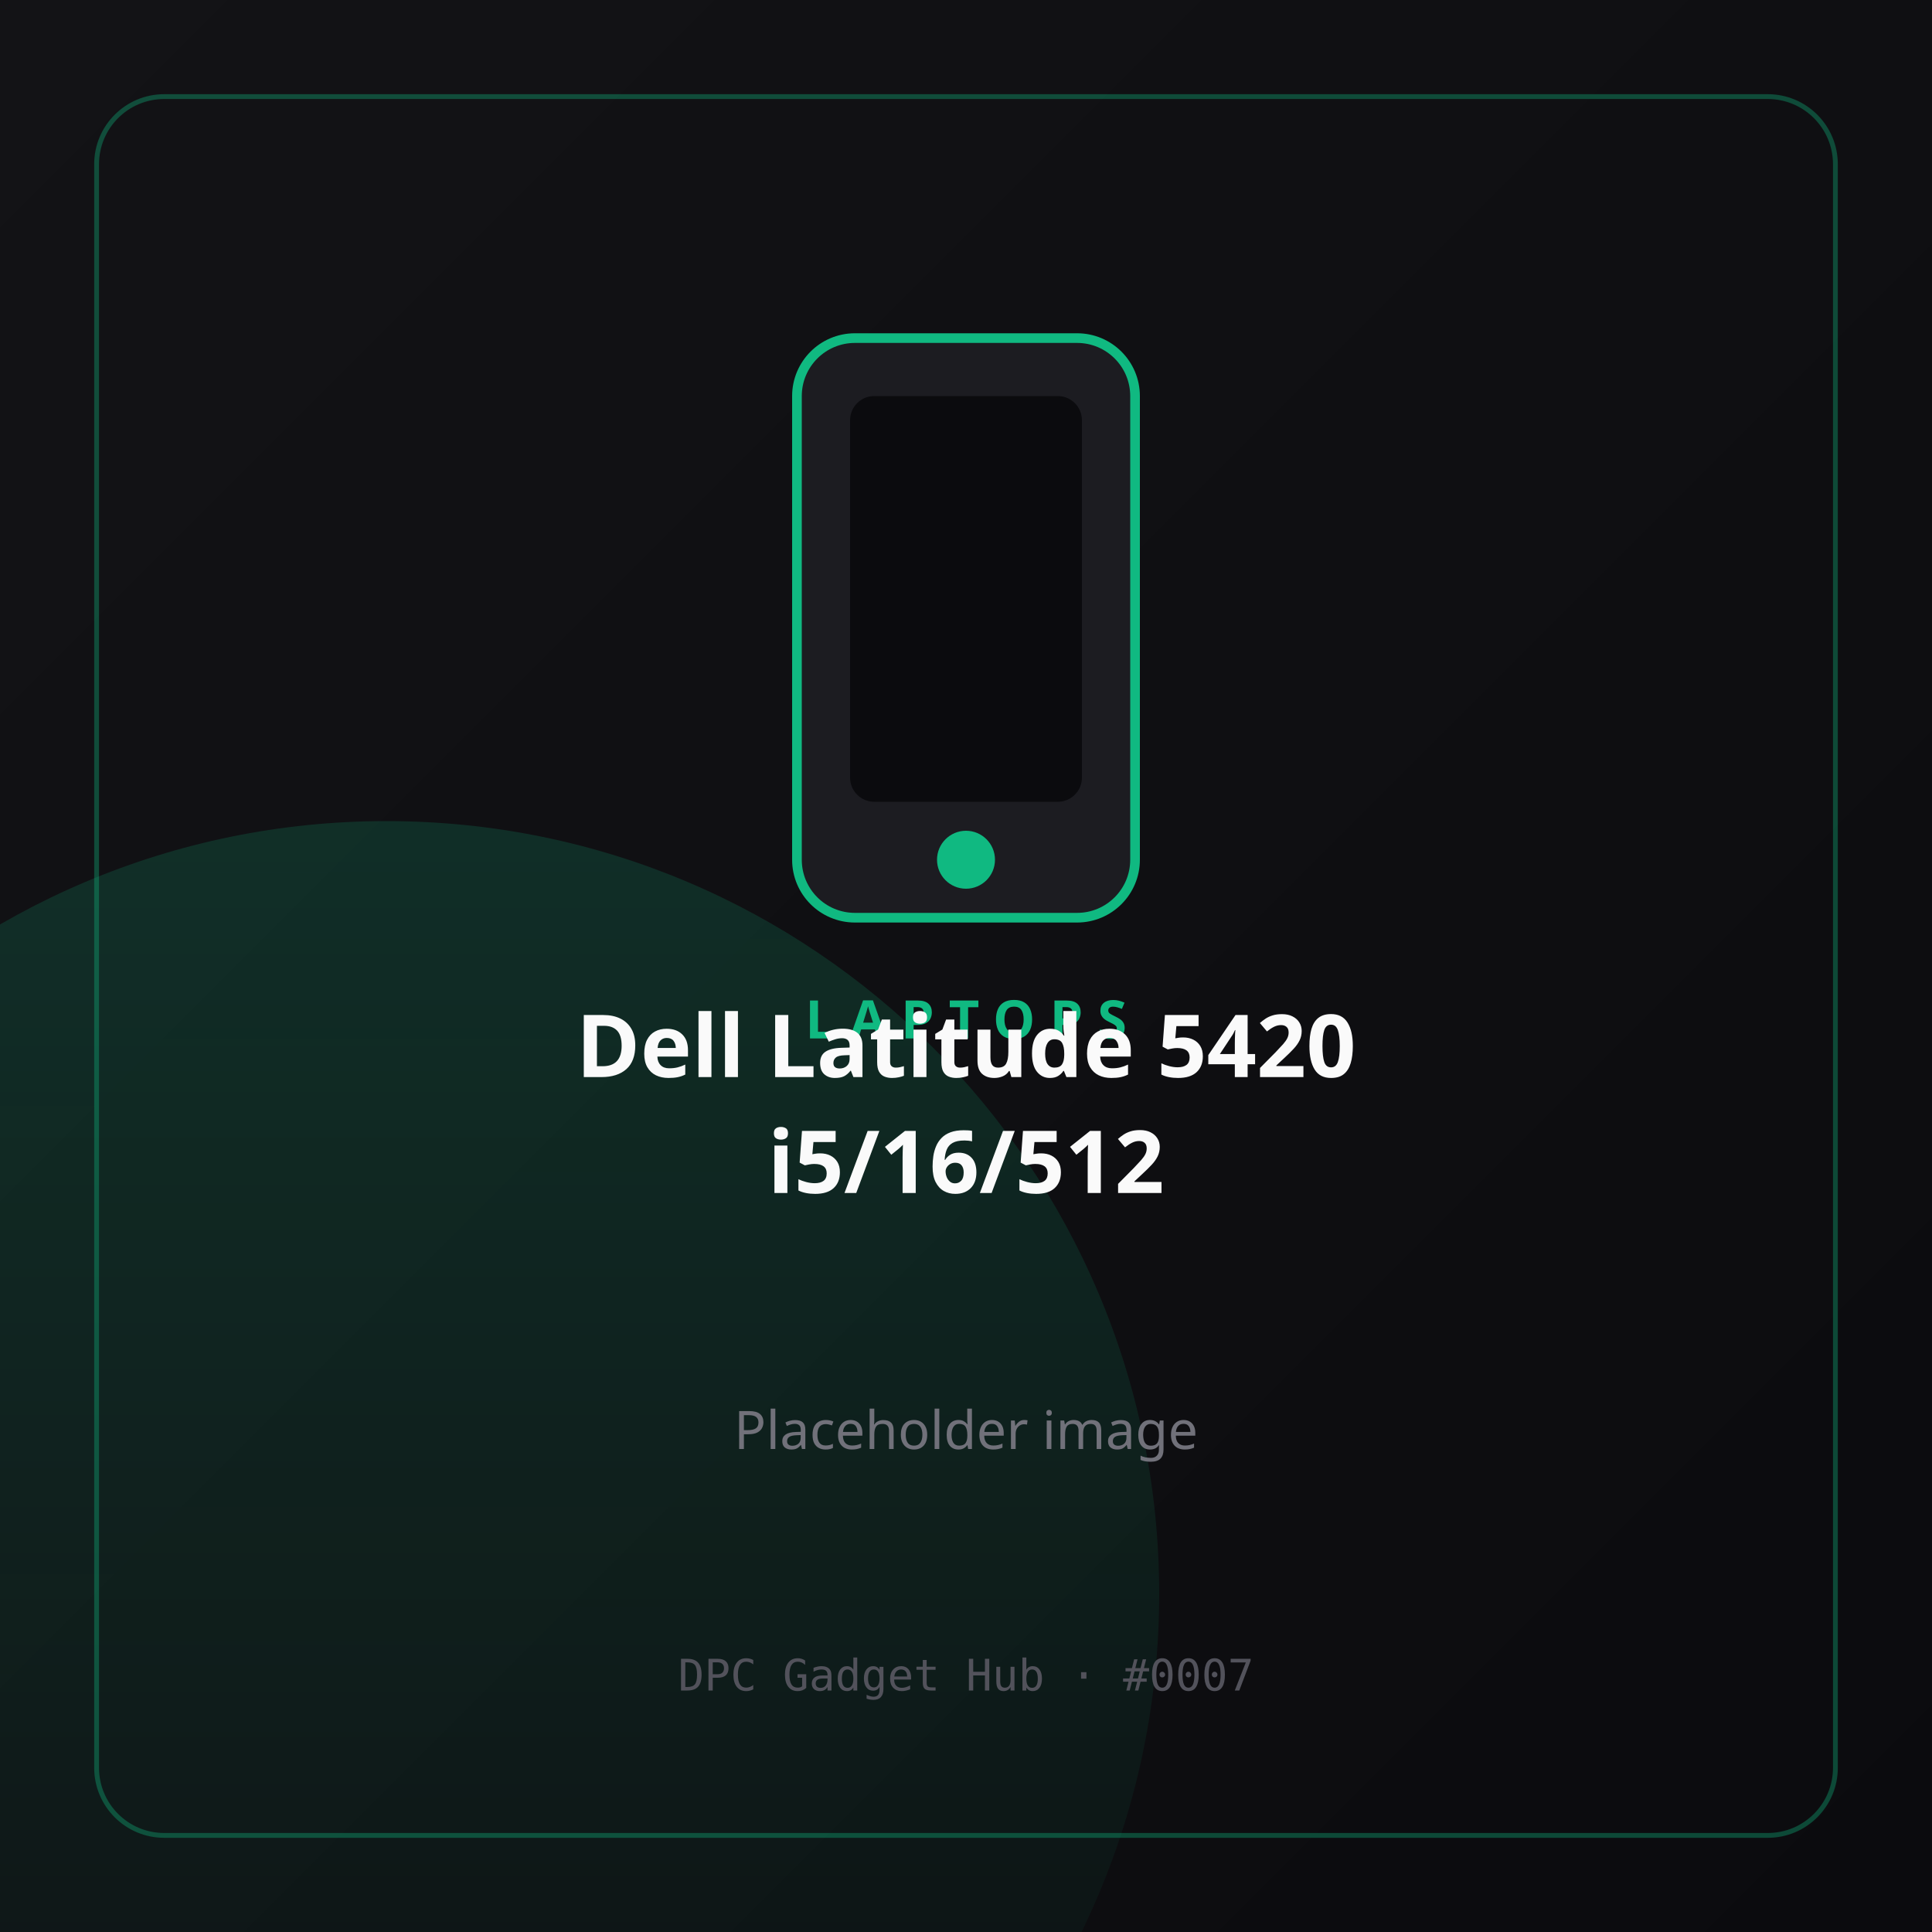
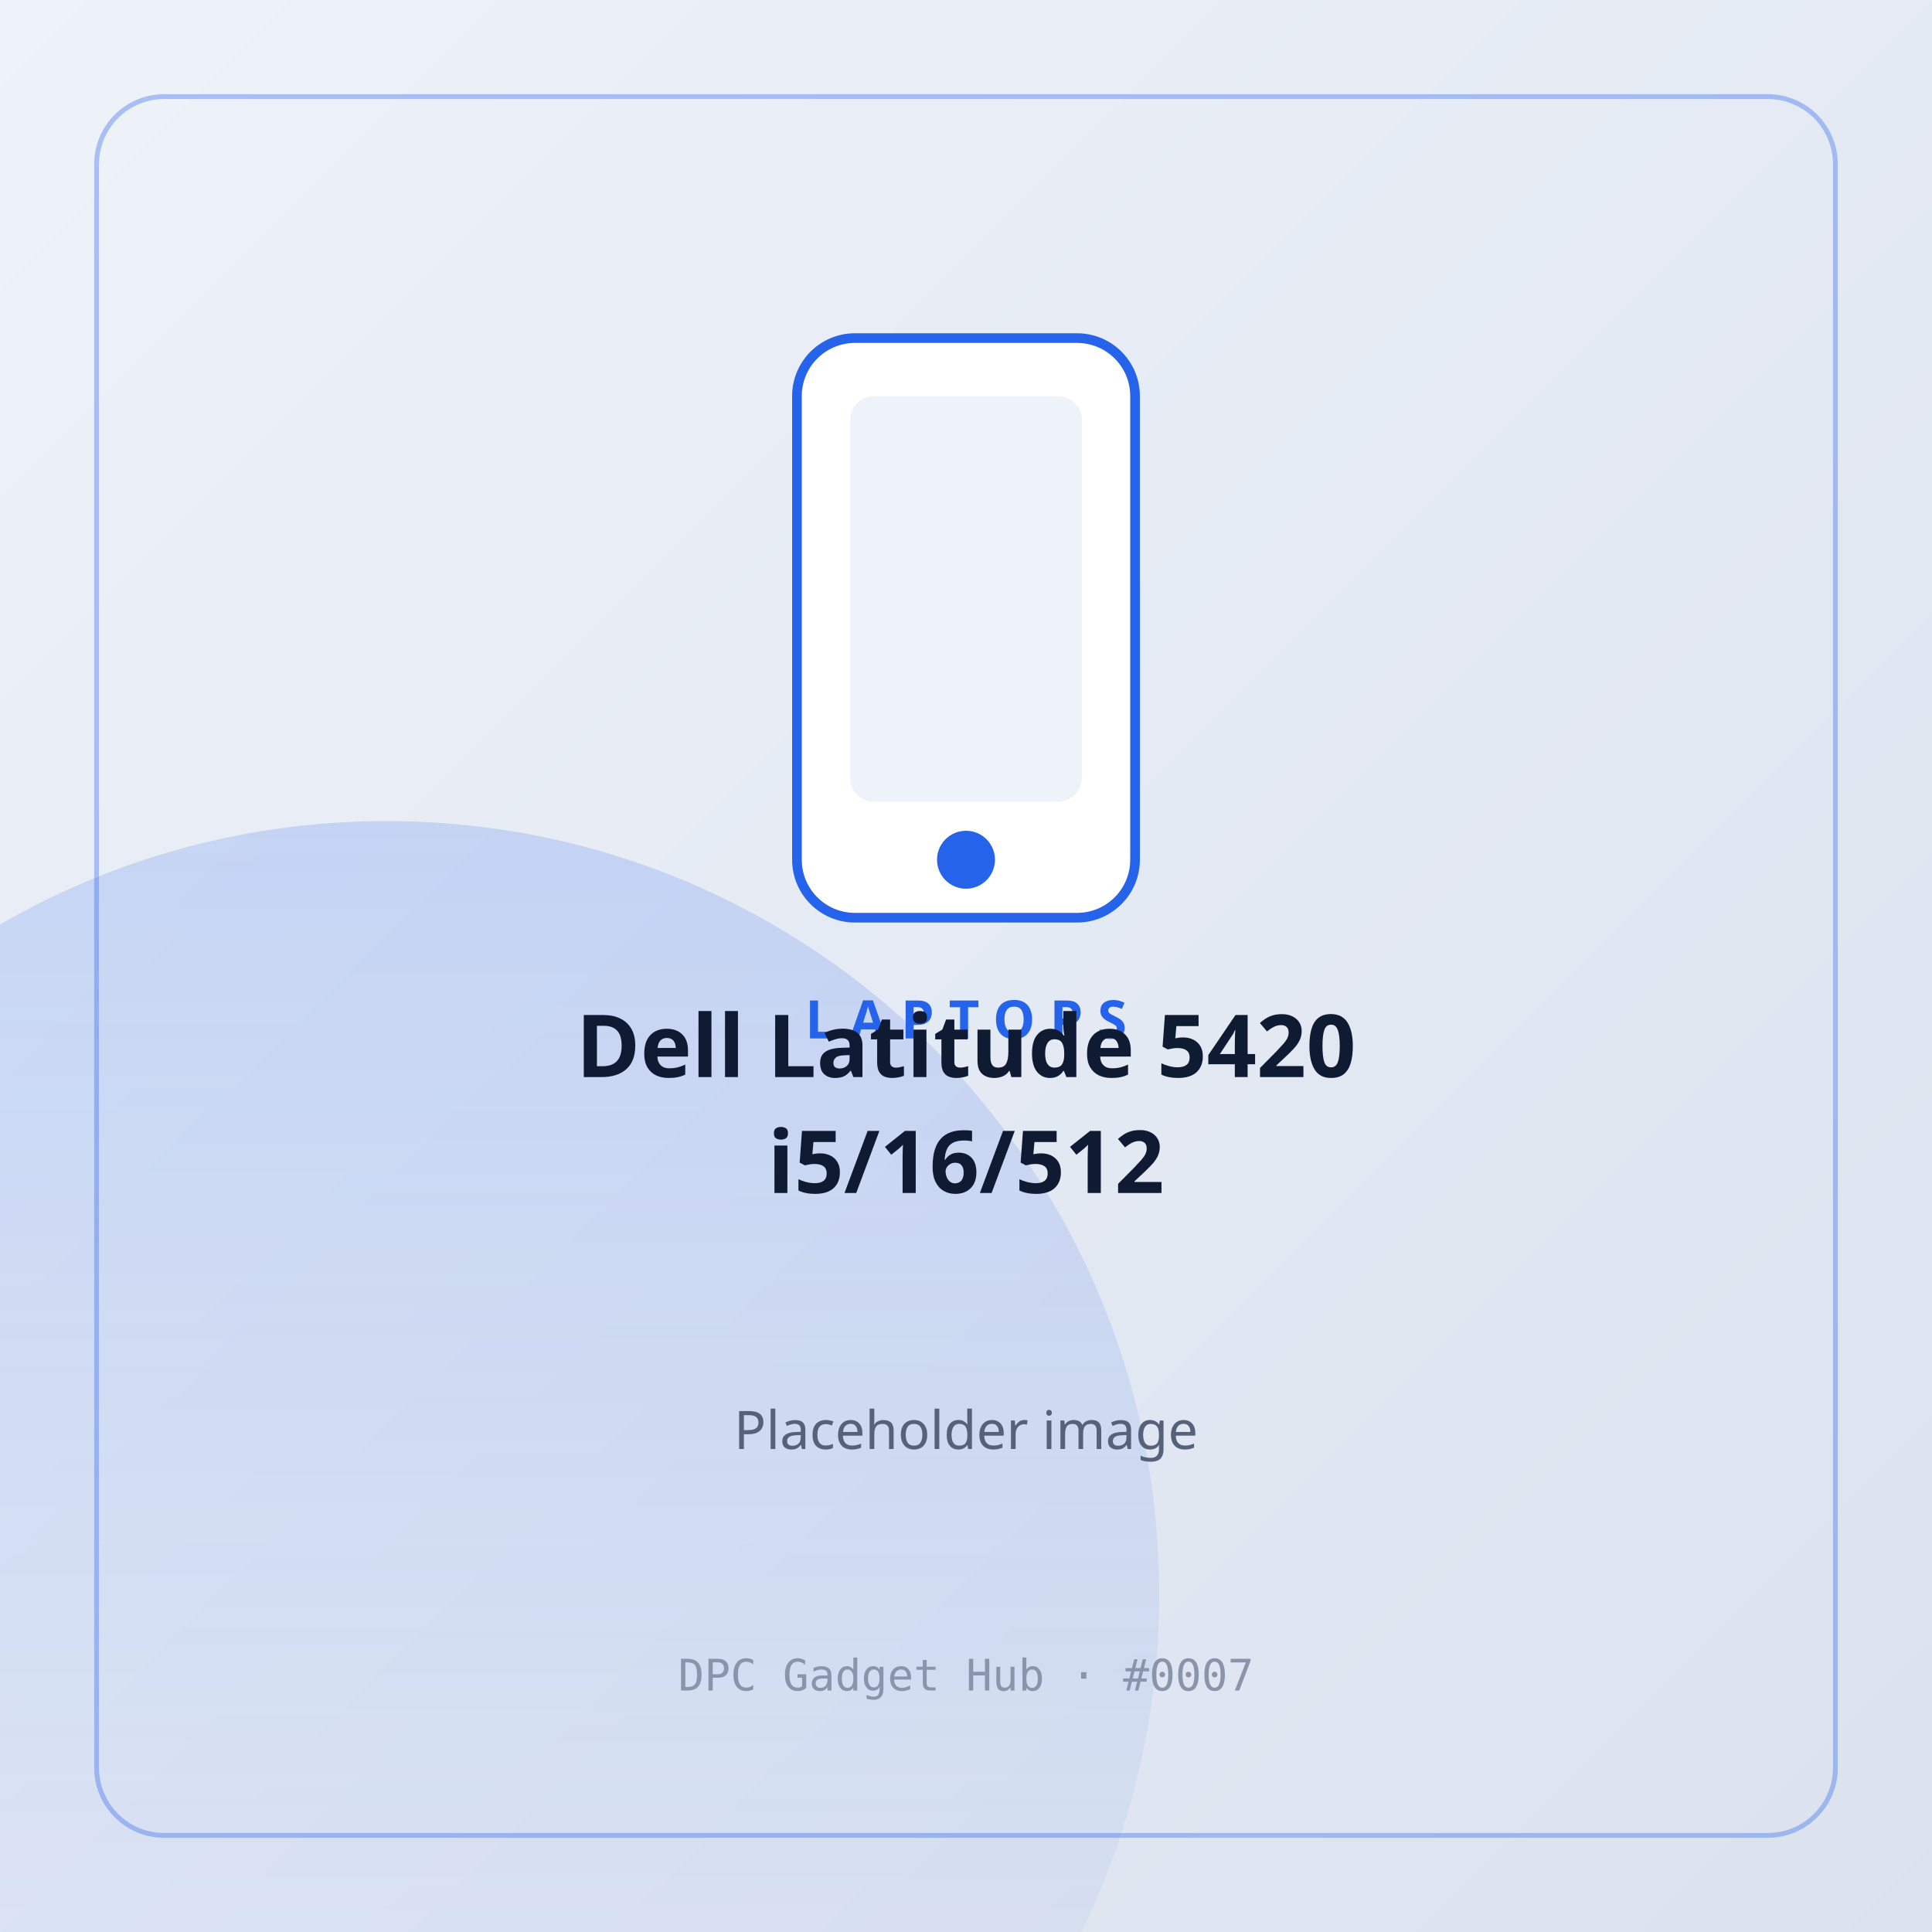
<svg xmlns="http://www.w3.org/2000/svg" width="800" height="800" viewBox="0 0 800 800" role="img" aria-label="Dell Latitude 5420 i5/16/512">
  <defs>
    <linearGradient id="bg" x1="0" y1="0" x2="1" y2="1">
-       <stop offset="0%" stop-color="#131316" />
-       <stop offset="100%" stop-color="#0b0b0e" />
+       <stop offset="0%" stop-color="#eef2f9" />
+       <stop offset="100%" stop-color="#dbe2ee" />
    </linearGradient>
    <linearGradient id="glow" x1="0" y1="0" x2="0" y2="1">
-       <stop offset="0%" stop-color="#10b981" stop-opacity="0.18" />
-       <stop offset="100%" stop-color="#10b981" stop-opacity="0" />
+       <stop offset="0%" stop-color="#2563eb" stop-opacity="0.18" />
+       <stop offset="100%" stop-color="#2563eb" stop-opacity="0" />
    </linearGradient>
  </defs>
  <rect width="800" height="800" fill="url(#bg)" />
  <circle cx="160" cy="660" r="320" fill="url(#glow)" />
-   <rect x="40" y="40" width="720" height="720" rx="28" fill="none" stroke="#10b981" stroke-opacity="0.35" stroke-width="2" />
+   <rect x="40" y="40" width="720" height="720" rx="28" fill="none" stroke="#2563eb" stroke-opacity="0.35" stroke-width="2" />
  <g transform="translate(400 260)">
-     <rect x="-70" y="-120" width="140" height="240" rx="24" fill="#1c1c21" stroke="#10b981" stroke-width="4" />
-     <rect x="-48" y="-96" width="96" height="168" rx="10" fill="#0b0b0e" />
-     <circle cx="0" cy="96" r="12" fill="#10b981" />
+     <rect x="-70" y="-120" width="140" height="240" rx="24" fill="#ffffff" stroke="#2563eb" stroke-width="4" />
+     <rect x="-48" y="-96" width="96" height="168" rx="10" fill="#eef2f9" />
+     <circle cx="0" cy="96" r="12" fill="#2563eb" />
  </g>
-   <text x="400" y="430" text-anchor="middle" fill="#10b981" font-family="ui-sans-serif, system-ui, sans-serif" font-size="22" font-weight="700" letter-spacing="6">LAPTOPS</text>
-   <text x="400" y="446" text-anchor="middle" fill="#fafafa" font-family="ui-sans-serif, system-ui, sans-serif" font-size="36" font-weight="600">Dell Latitude 5420</text>
-   <text x="400" y="494" text-anchor="middle" fill="#fafafa" font-family="ui-sans-serif, system-ui, sans-serif" font-size="36" font-weight="600">i5/16/512</text>
-   <text x="400" y="600" text-anchor="middle" fill="#71717a" font-family="ui-sans-serif, system-ui, sans-serif" font-size="22">Placeholder image</text>
-   <text x="400" y="700" text-anchor="middle" fill="#52525b" font-family="ui-monospace, monospace" font-size="18">DPC Gadget Hub · #0007</text>
+   <text x="400" y="430" text-anchor="middle" fill="#2563eb" font-family="ui-sans-serif, system-ui, sans-serif" font-size="22" font-weight="700" letter-spacing="6">LAPTOPS</text>
+   <text x="400" y="446" text-anchor="middle" fill="#0f1b33" font-family="ui-sans-serif, system-ui, sans-serif" font-size="36" font-weight="600">Dell Latitude 5420</text>
+   <text x="400" y="494" text-anchor="middle" fill="#0f1b33" font-family="ui-sans-serif, system-ui, sans-serif" font-size="36" font-weight="600">i5/16/512</text>
+   <text x="400" y="600" text-anchor="middle" fill="#56617a" font-family="ui-sans-serif, system-ui, sans-serif" font-size="22">Placeholder image</text>
+   <text x="400" y="700" text-anchor="middle" fill="#8a94ab" font-family="ui-monospace, monospace" font-size="18">DPC Gadget Hub · #0007</text>
</svg>
